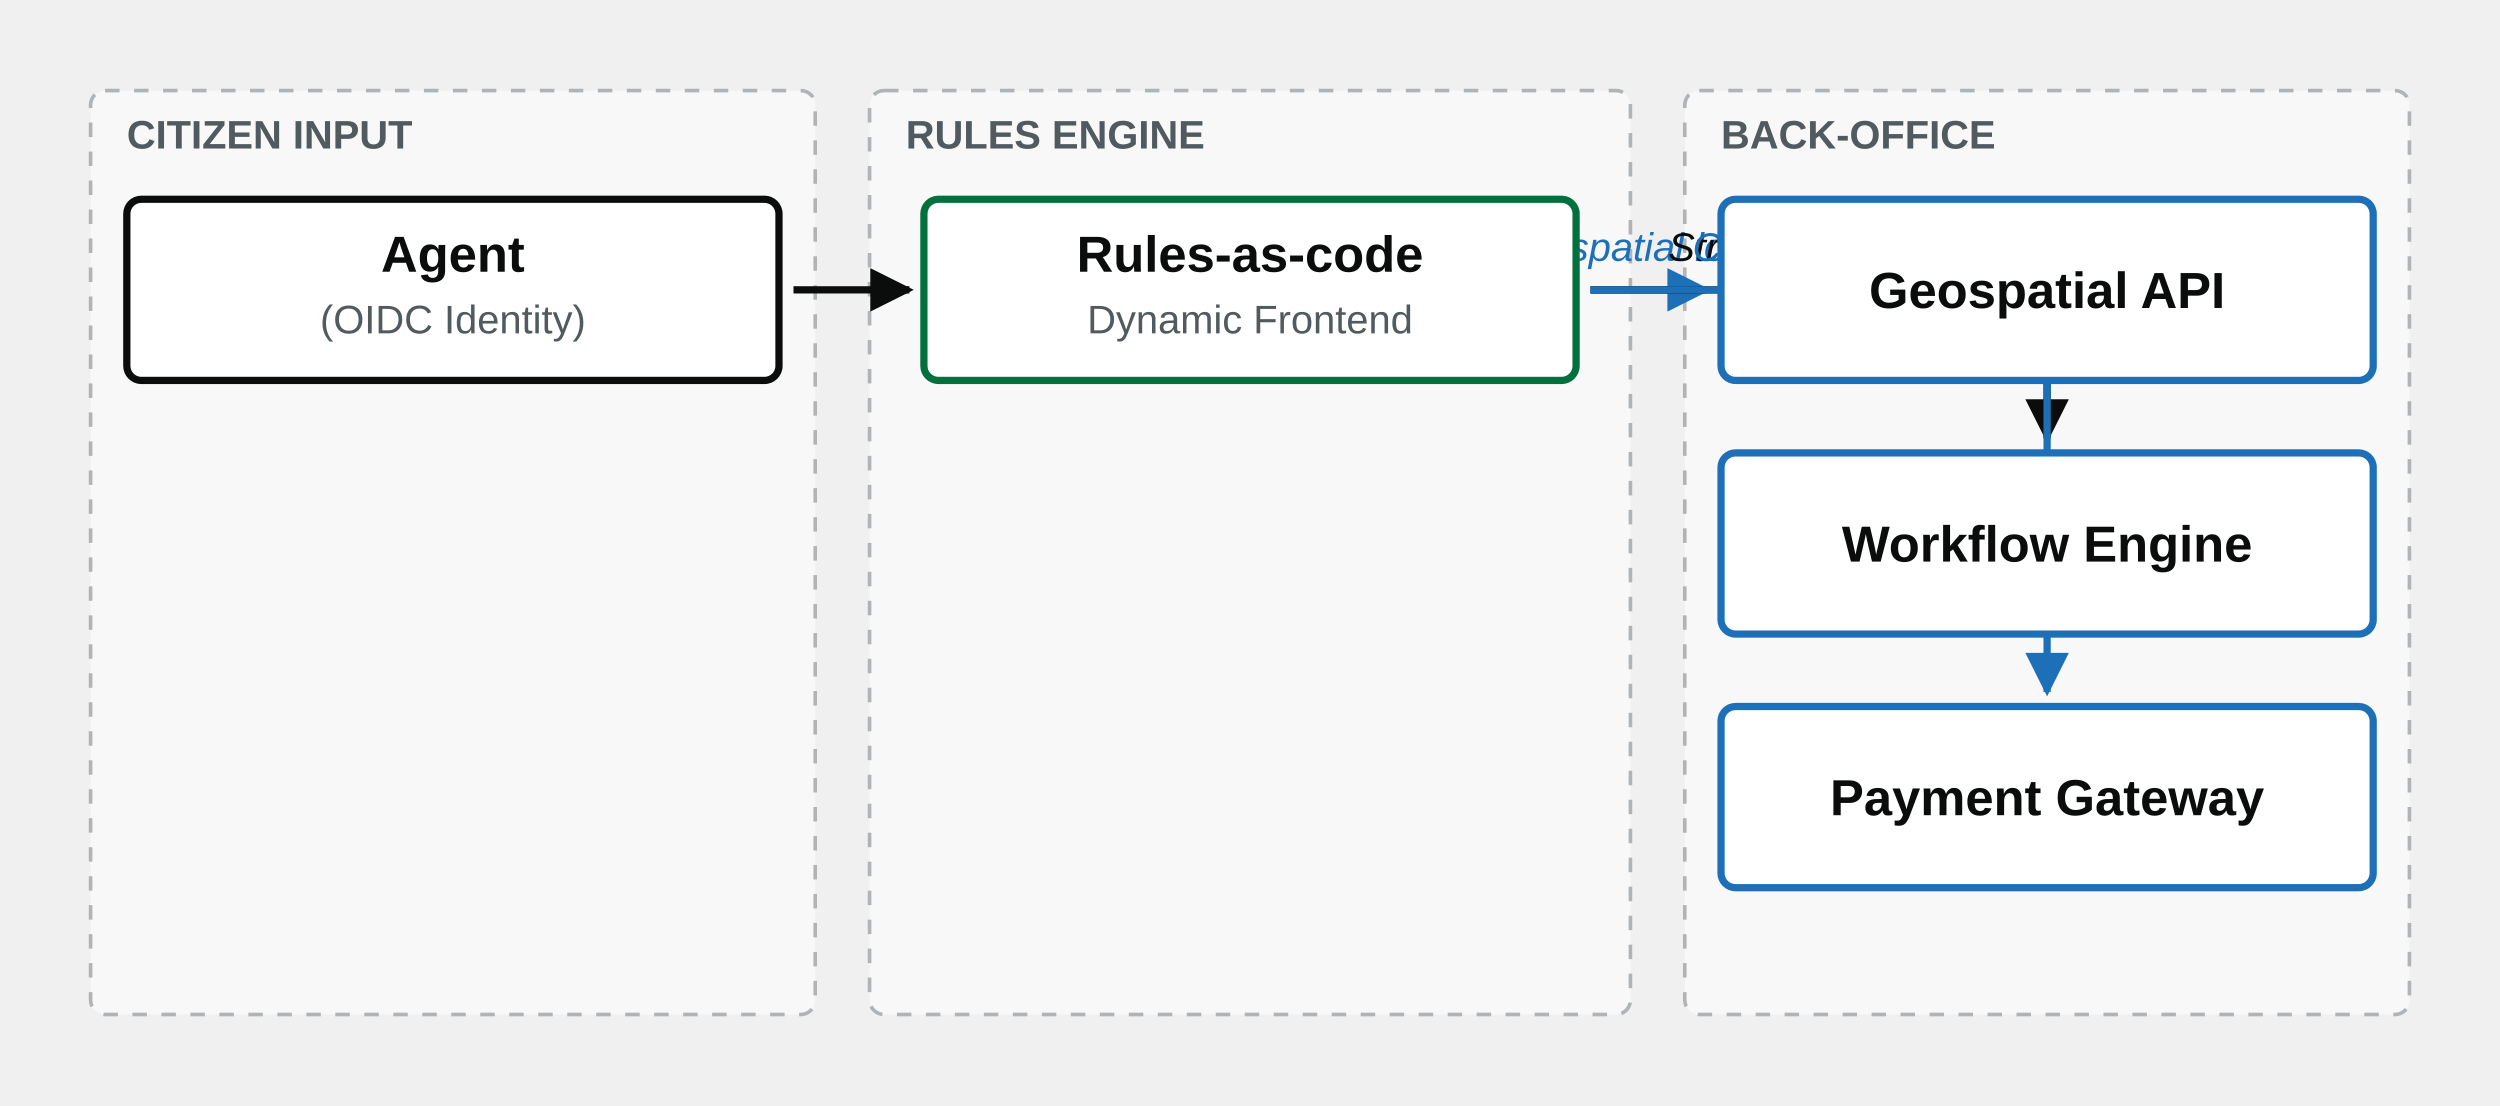
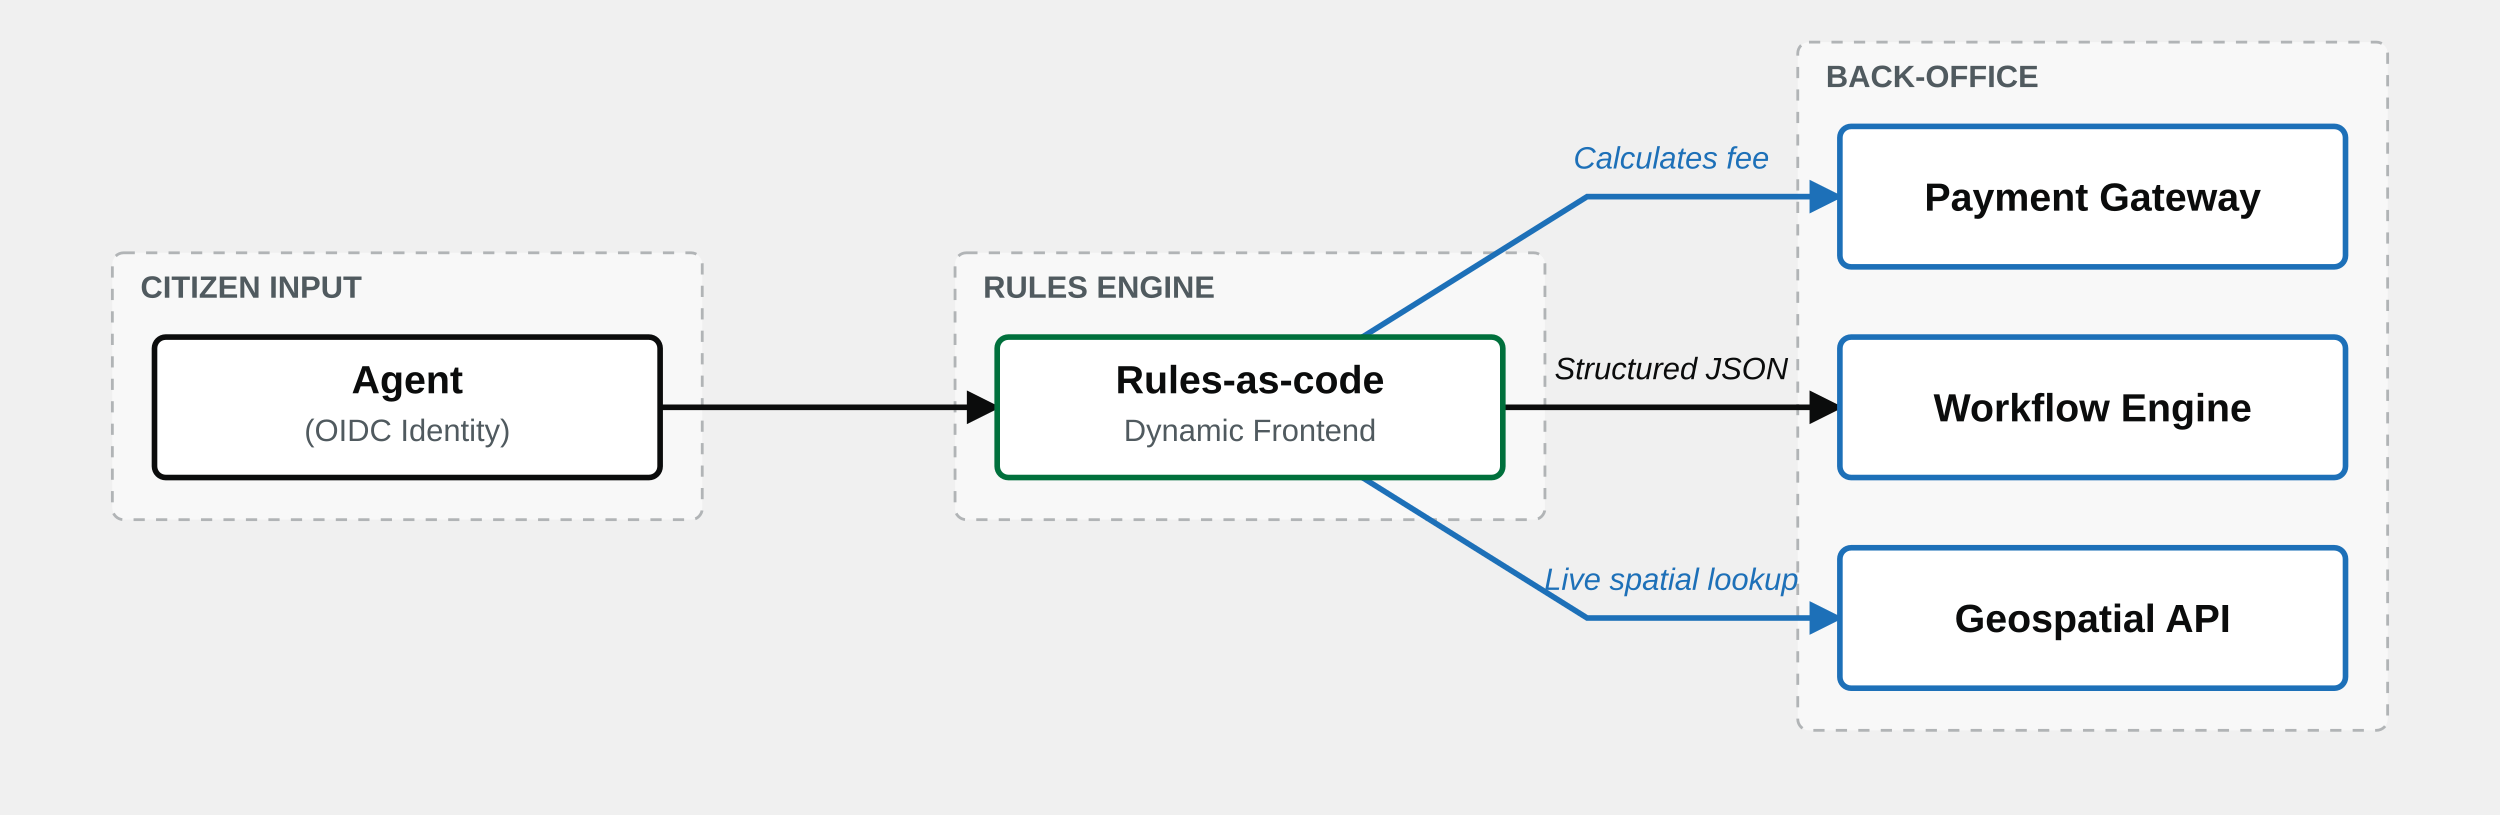
- <svg xmlns="http://www.w3.org/2000/svg" viewBox="0 0 690 305" width="100%" height="100%" style="font-family: 'GDS Transport', Arial, sans-serif;">
+ <svg xmlns="http://www.w3.org/2000/svg" viewBox="0 0 890 290" width="100%" height="100%" style="font-family: 'GDS Transport', Arial, sans-serif;">
  <defs>
    <marker id="arrow" viewBox="0 0 10 10" refX="9" refY="5" markerWidth="6" markerHeight="6" orient="auto-start-reverse">
      <path d="M 0 0 L 10 5 L 0 10 z" fill="#0b0c0c" />
    </marker>
    <marker id="arrow-blue" viewBox="0 0 10 10" refX="9" refY="5" markerWidth="6" markerHeight="6" orient="auto-start-reverse">
      <path d="M 0 0 L 10 5 L 0 10 z" fill="#1d70b8" />
    </marker>
  </defs>
-   <rect x="25" y="25" width="200" height="255" fill="#f8f8f8" stroke="#b1b4b6" stroke-dasharray="4" rx="4" />
-   <text x="35" y="41" font-size="11" font-weight="bold" fill="#505a5f">CITIZEN INPUT</text>
-   <rect x="240" y="25" width="210" height="255" fill="#f8f8f8" stroke="#b1b4b6" stroke-dasharray="4" rx="4" />
-   <text x="250" y="41" font-size="11" font-weight="bold" fill="#505a5f">RULES ENGINE</text>
-   <rect x="465" y="25" width="200" height="255" fill="#f8f8f8" stroke="#b1b4b6" stroke-dasharray="4" rx="4" />
-   <text x="475" y="41" font-size="11" font-weight="bold" fill="#505a5f">BACK-OFFICE</text>
-   <line x1="219" y1="80" x2="251" y2="80" stroke="#0b0c0c" stroke-width="2" marker-end="url(#arrow)" />
-   <line x1="439" y1="80" x2="471" y2="80" stroke="#1d70b8" stroke-width="2" marker-end="url(#arrow-blue)" />
-   <text x="455" y="72" font-size="11" font-style="italic" text-anchor="middle" fill="#1d70b8">Live spatial lookup</text>
-   <path d="M 439 80 L 565 80 L 565 121" fill="none" stroke="#0b0c0c" stroke-width="2" marker-end="url(#arrow)" />
-   <text x="502" y="72" font-size="11" font-style="italic" text-anchor="middle" fill="#0b0c0c">Structured JSON</text>
-   <path d="M 439 80 L 565 80 L 565 191" fill="none" stroke="#1d70b8" stroke-width="2" marker-end="url(#arrow-blue)" />
-   <text x="502" y="72" font-size="11" font-style="italic" text-anchor="middle" fill="#1d70b8">Calculates fee</text>
-   <rect x="35" y="55" width="180" height="50" fill="#ffffff" stroke="#0b0c0c" stroke-width="2" rx="4" />
-   <text x="125" y="75" font-size="14" font-weight="bold" text-anchor="middle" fill="#0b0c0c">Agent</text>
-   <text x="125" y="92" font-size="11" text-anchor="middle" fill="#505a5f">(OIDC Identity)</text>
-   <rect x="255" y="55" width="180" height="50" fill="#ffffff" stroke="#00703c" stroke-width="2" rx="4" />
-   <text x="345" y="75" font-size="14" font-weight="bold" text-anchor="middle" fill="#0b0c0c">Rules-as-code</text>
-   <text x="345" y="92" font-size="11" text-anchor="middle" fill="#505a5f">Dynamic Frontend</text>
-   <rect x="475" y="55" width="180" height="50" fill="#ffffff" stroke="#1d70b8" stroke-width="2" rx="4" />
-   <text x="565" y="85" font-size="14" font-weight="bold" text-anchor="middle" fill="#0b0c0c">Geospatial API</text>
-   <rect x="475" y="125" width="180" height="50" fill="#ffffff" stroke="#1d70b8" stroke-width="2" rx="4" />
-   <text x="565" y="155" font-size="14" font-weight="bold" text-anchor="middle" fill="#0b0c0c">Workflow Engine</text>
-   <rect x="475" y="195" width="180" height="50" fill="#ffffff" stroke="#1d70b8" stroke-width="2" rx="4" />
-   <text x="565" y="225" font-size="14" font-weight="bold" text-anchor="middle" fill="#0b0c0c">Payment Gateway</text>
+   <rect x="40" y="90" width="210" height="95" fill="#f8f8f8" stroke="#b1b4b6" stroke-dasharray="4" rx="4" />
+   <text x="50" y="106" font-size="11" font-weight="bold" fill="#505a5f">CITIZEN INPUT</text>
+   <rect x="340" y="90" width="210" height="95" fill="#f8f8f8" stroke="#b1b4b6" stroke-dasharray="4" rx="4" />
+   <text x="350" y="106" font-size="11" font-weight="bold" fill="#505a5f">RULES ENGINE</text>
+   <rect x="640" y="15" width="210" height="245" fill="#f8f8f8" stroke="#b1b4b6" stroke-dasharray="4" rx="4" />
+   <text x="650" y="31" font-size="11" font-weight="bold" fill="#505a5f">BACK-OFFICE</text>
+   <path d="M 235 145 L 265 145 L 295 145 L 325 145 L 355 145" fill="none" stroke="#0b0c0c" stroke-width="2" marker-end="url(#arrow)" />
+   <path d="M 485 170 L 565 220 L 595 220 L 625 220 L 655 220" fill="none" stroke="#1d70b8" stroke-width="2" marker-end="url(#arrow-blue)" />
+   <text x="595" y="210" font-size="11" font-style="italic" text-anchor="middle" fill="#1d70b8">Live spatial lookup</text>
+   <path d="M 535 145 L 565 145 L 595 145 L 625 145 L 655 145" fill="none" stroke="#0b0c0c" stroke-width="2" marker-end="url(#arrow)" />
+   <text x="595" y="135" font-size="11" font-style="italic" text-anchor="middle" fill="#0b0c0c">Structured JSON</text>
+   <path d="M 485 120 L 565 70 L 595 70 L 625 70 L 655 70" fill="none" stroke="#1d70b8" stroke-width="2" marker-end="url(#arrow-blue)" />
+   <text x="595" y="60" font-size="11" font-style="italic" text-anchor="middle" fill="#1d70b8">Calculates fee</text>
+   <rect x="55" y="120" width="180" height="50" fill="#ffffff" stroke="#0b0c0c" stroke-width="2" rx="4" />
+   <text x="145" y="140" font-size="14" font-weight="bold" text-anchor="middle" fill="#0b0c0c">Agent</text>
+   <text x="145" y="157" font-size="11" text-anchor="middle" fill="#505a5f">(OIDC Identity)</text>
+   <rect x="355" y="120" width="180" height="50" fill="#ffffff" stroke="#00703c" stroke-width="2" rx="4" />
+   <text x="445" y="140" font-size="14" font-weight="bold" text-anchor="middle" fill="#0b0c0c">Rules-as-code</text>
+   <text x="445" y="157" font-size="11" text-anchor="middle" fill="#505a5f">Dynamic Frontend</text>
+   <rect x="655" y="195" width="180" height="50" fill="#ffffff" stroke="#1d70b8" stroke-width="2" rx="4" />
+   <text x="745" y="225" font-size="14" font-weight="bold" text-anchor="middle" fill="#0b0c0c">Geospatial API</text>
+   <rect x="655" y="120" width="180" height="50" fill="#ffffff" stroke="#1d70b8" stroke-width="2" rx="4" />
+   <text x="745" y="150" font-size="14" font-weight="bold" text-anchor="middle" fill="#0b0c0c">Workflow Engine</text>
+   <rect x="655" y="45" width="180" height="50" fill="#ffffff" stroke="#1d70b8" stroke-width="2" rx="4" />
+   <text x="745" y="75" font-size="14" font-weight="bold" text-anchor="middle" fill="#0b0c0c">Payment Gateway</text>
</svg>
